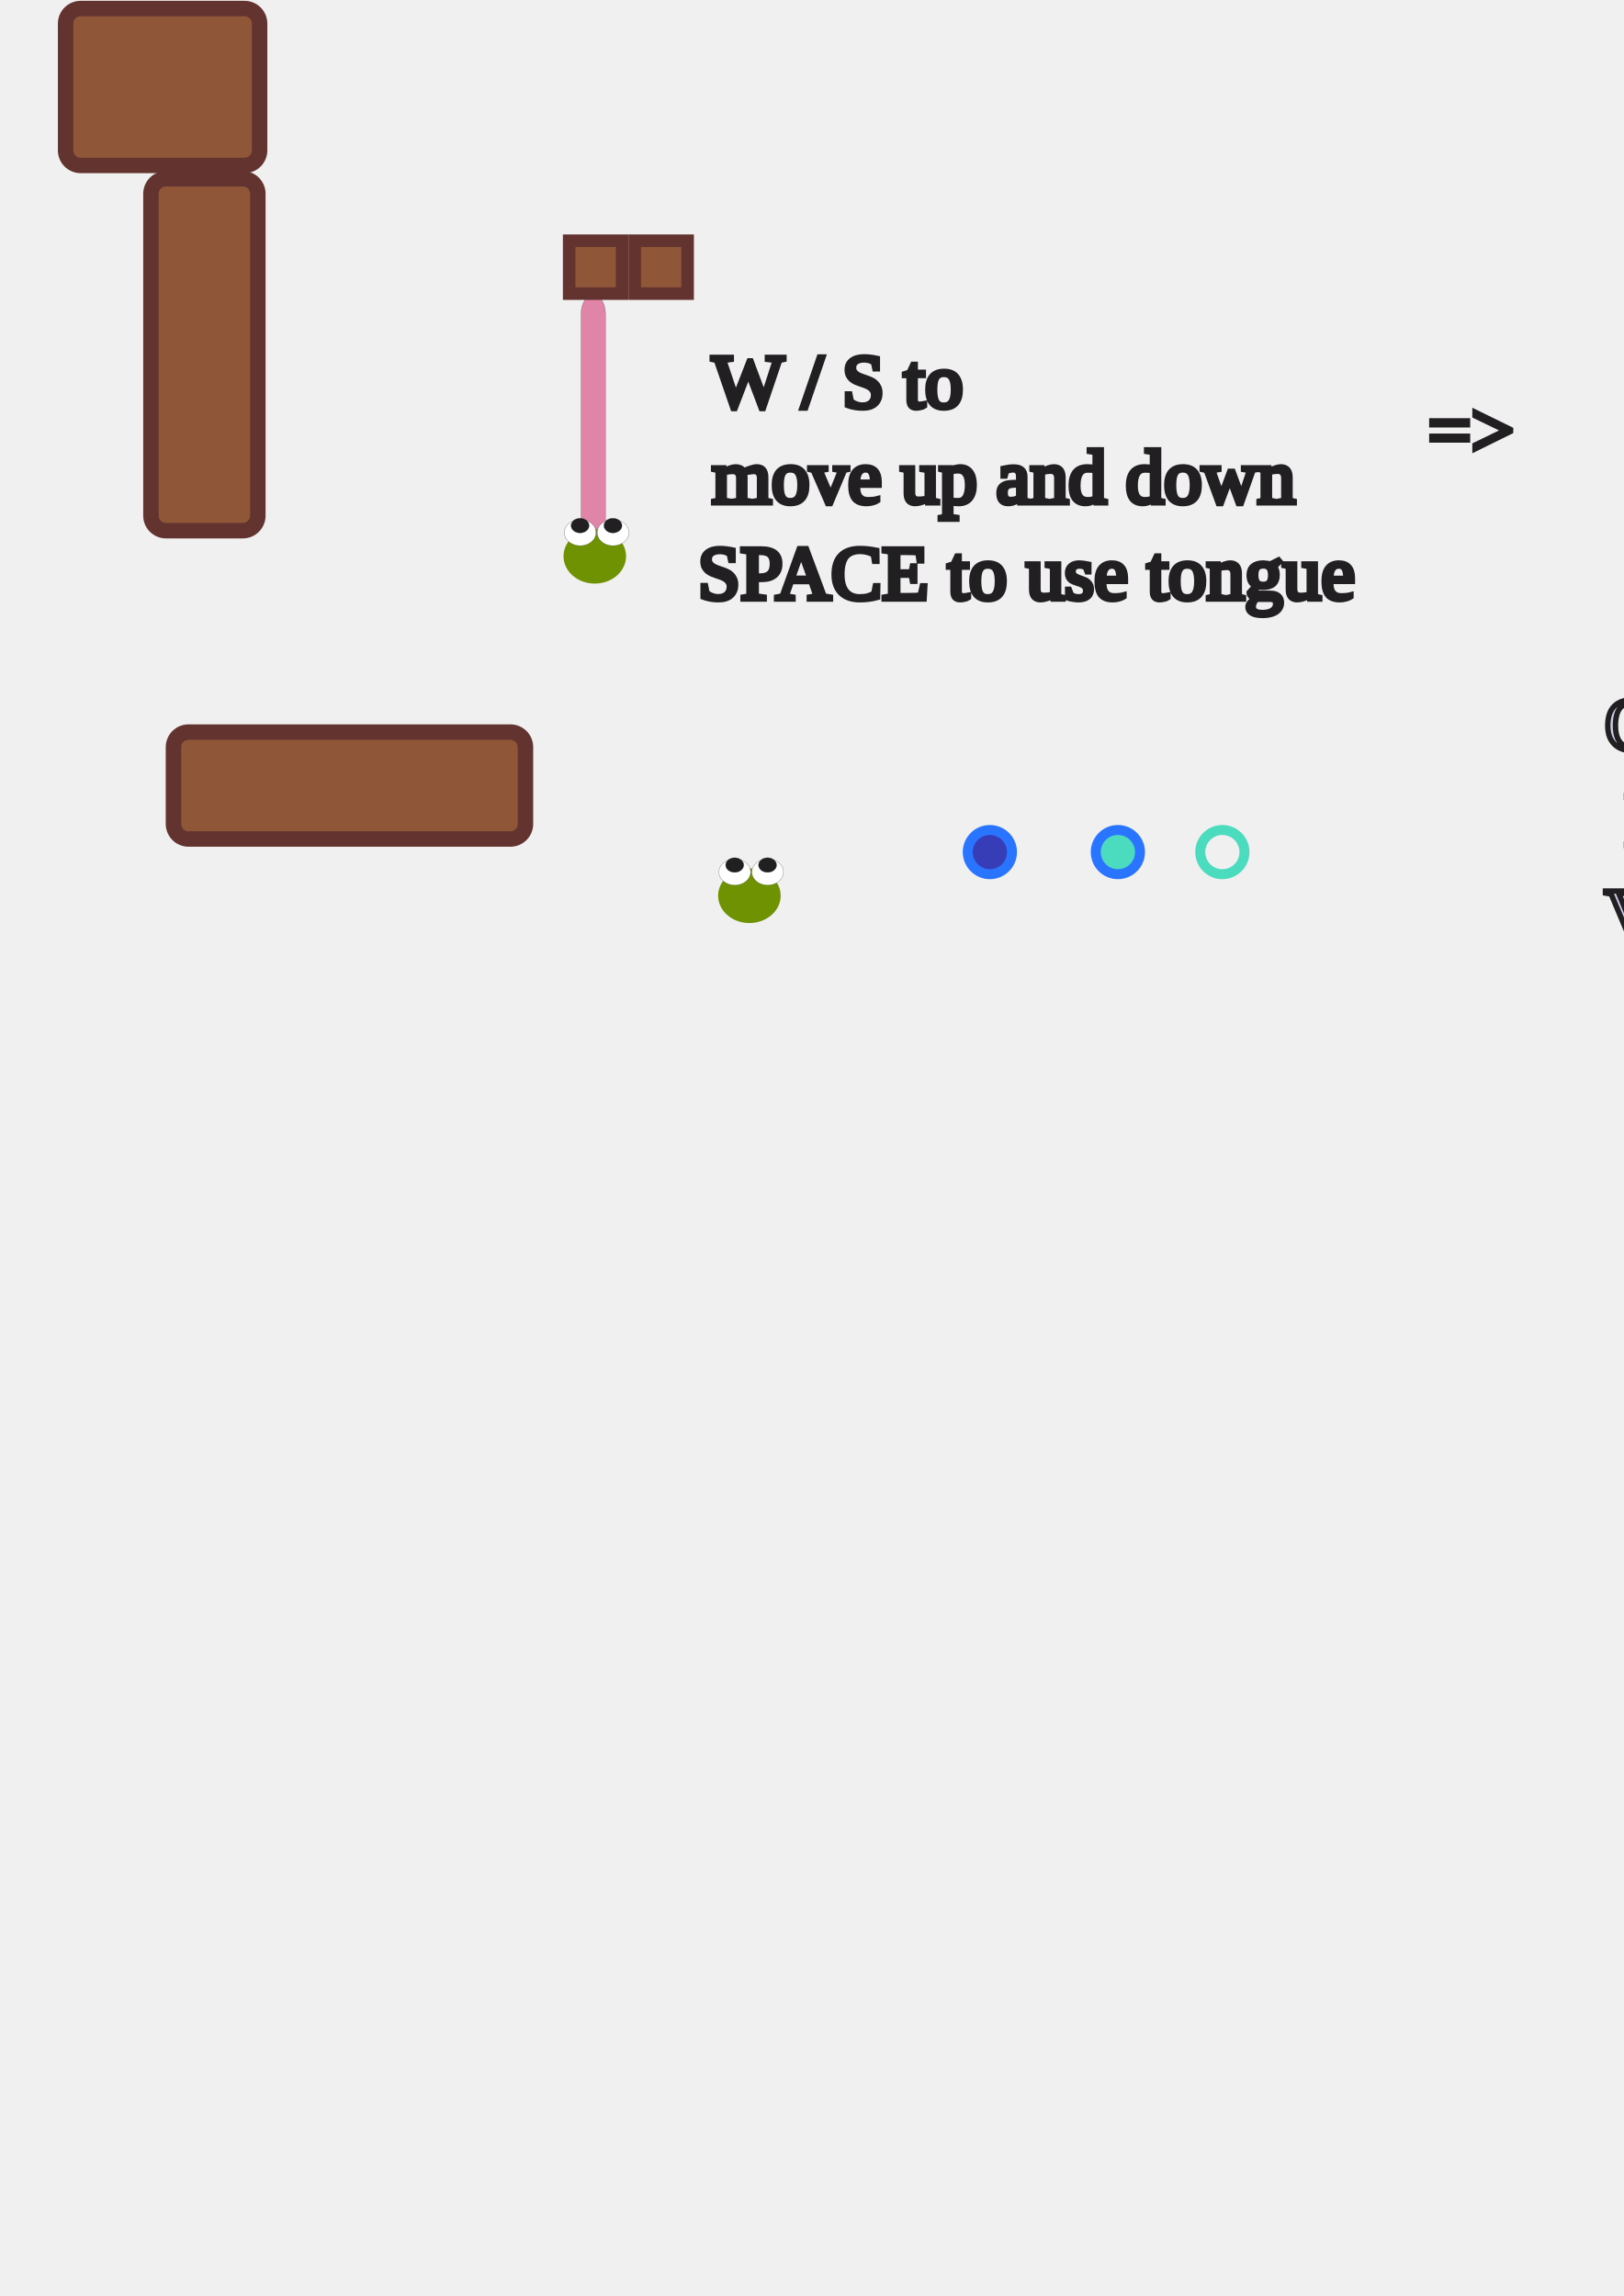
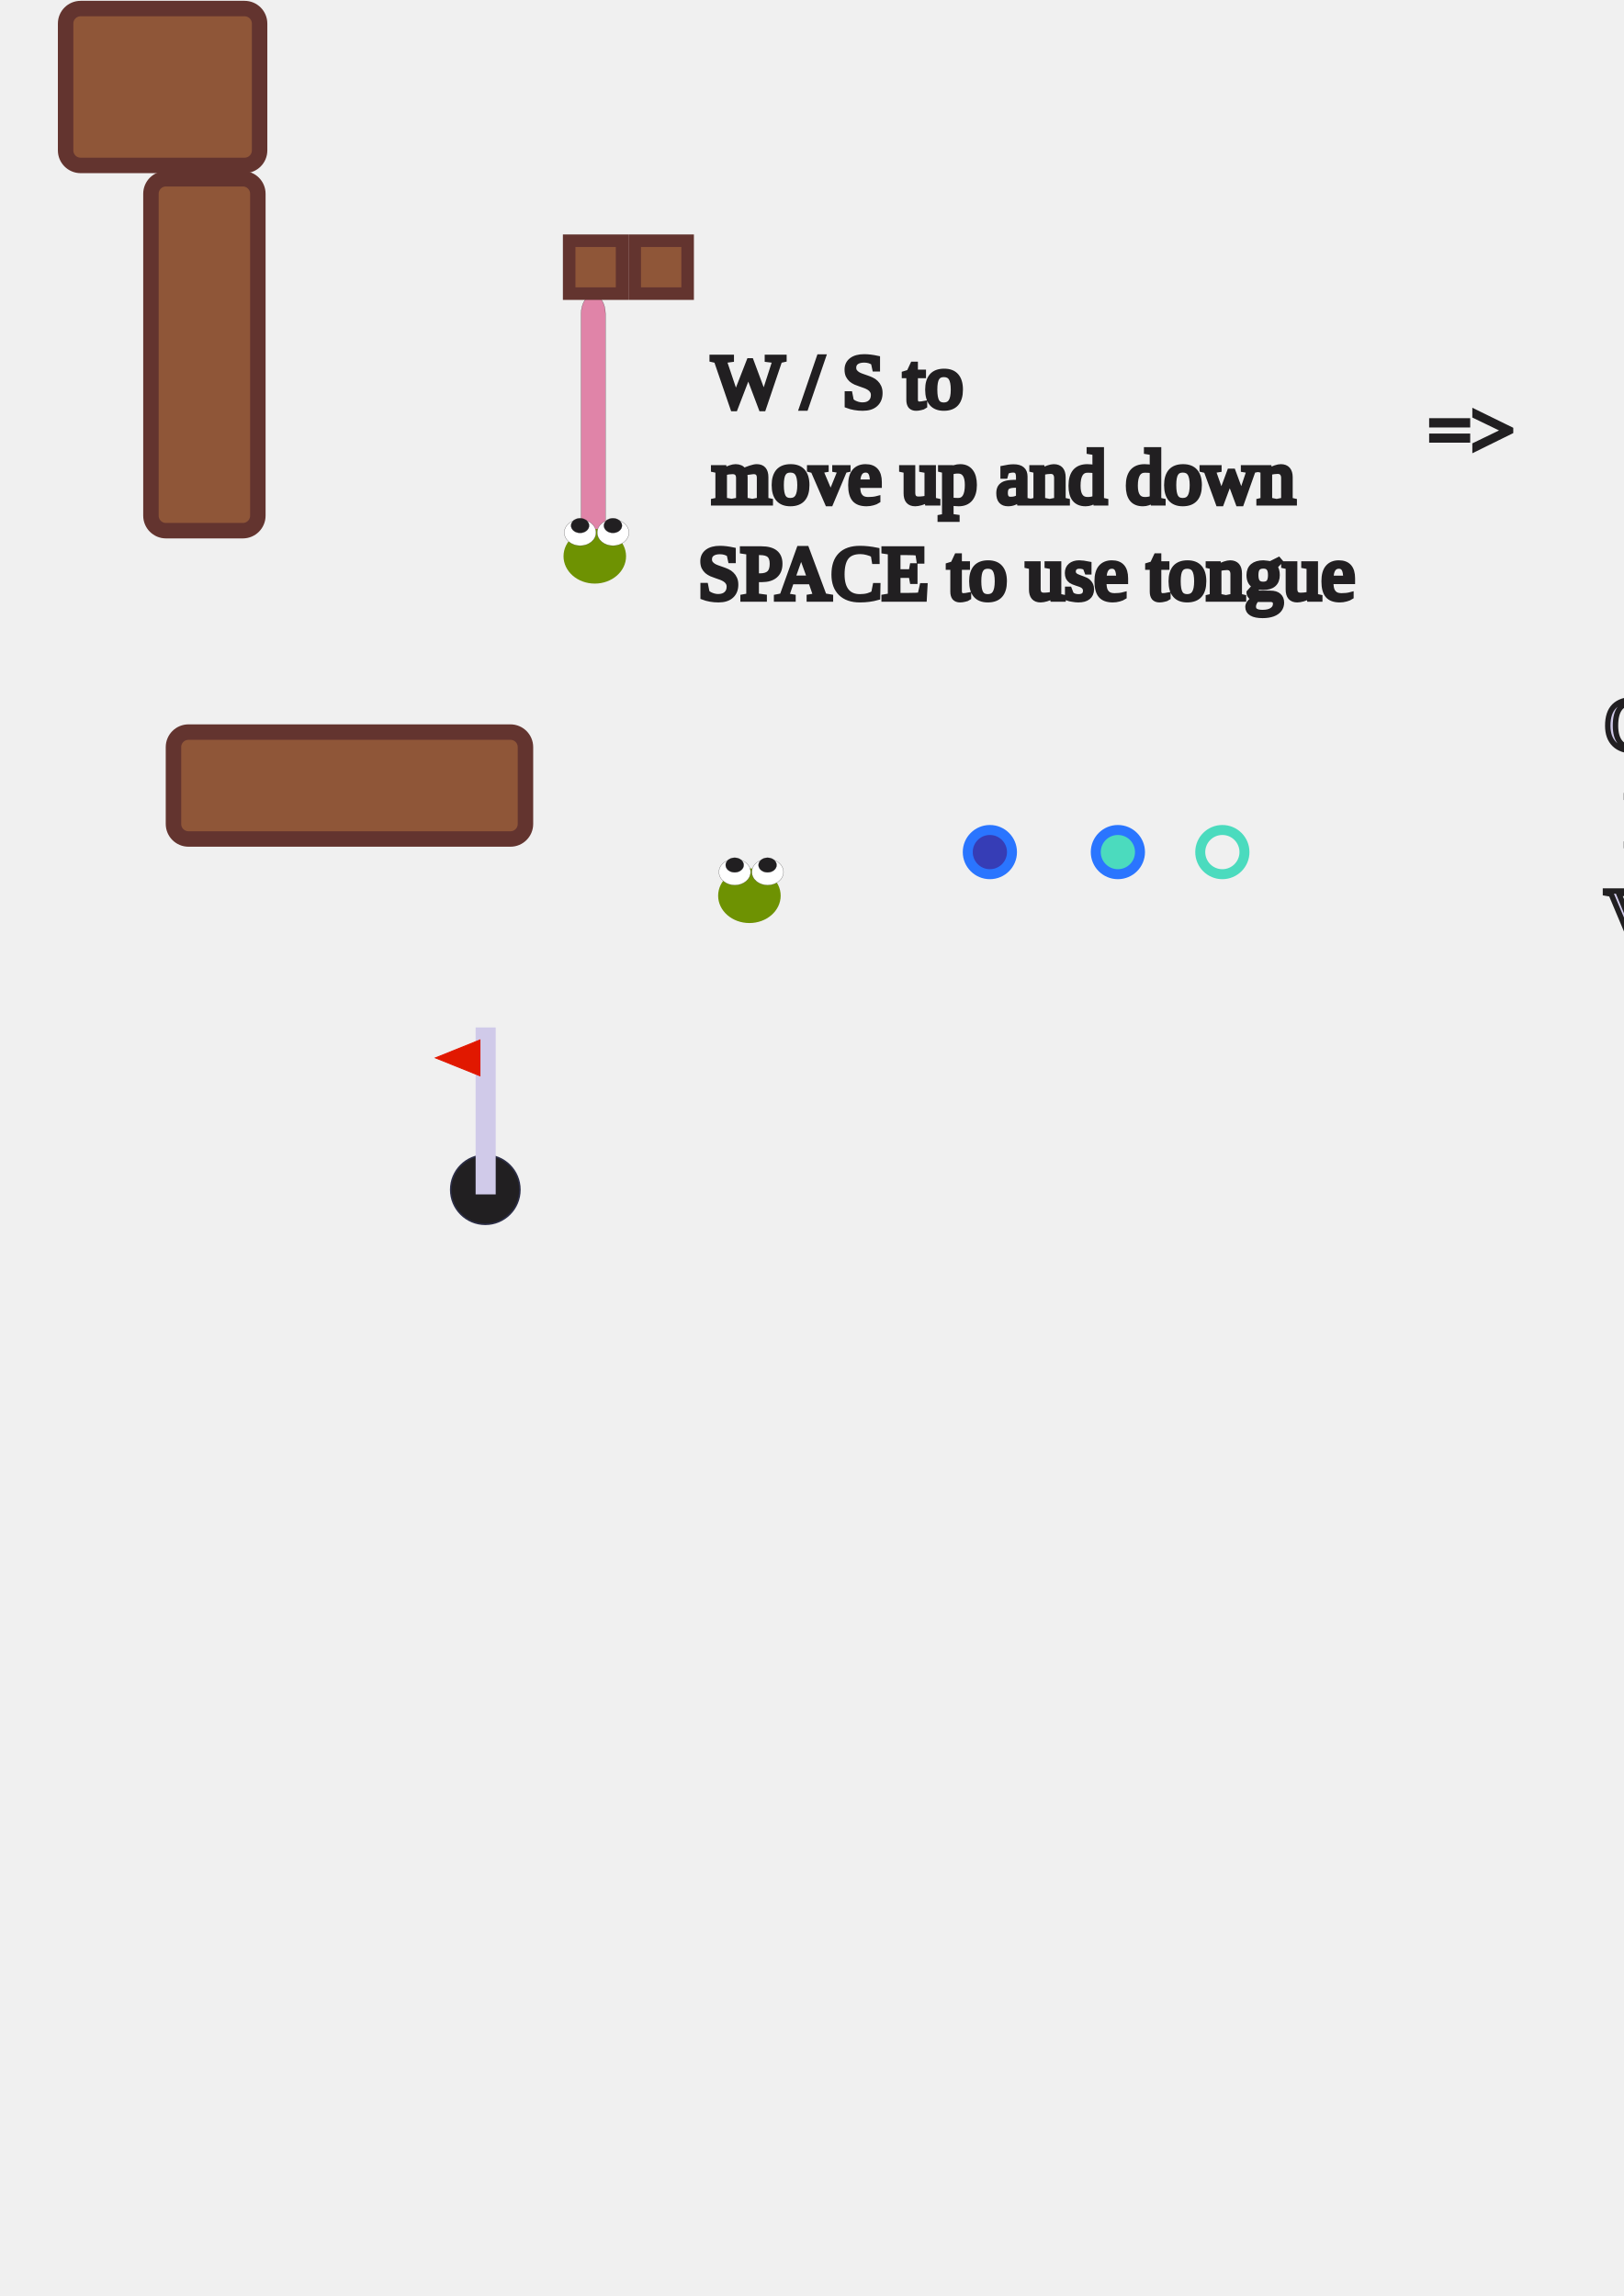
<svg xmlns="http://www.w3.org/2000/svg" width="793.701" height="1122.52" viewBox="0 0 210 297" version="1.1" id="svg1">
  <defs id="defs1">
    </defs>
  <g id="layer1">
+     <circle style="fill:#211f21;stroke:#2b2d46;stroke-width:0.2;stroke-linecap:round" id="path5" cx="62.767" cy="153.896" r="4.473" />
    <rect style="fill:#e084a8;stroke:#211f21;stroke-width:0.028" id="rect4" width="3.148" height="35.665" x="75.157" y="38.139" ry="2.448" />
    <g id="g5" transform="matrix(0.8039466,0,0,0.7216433,16.75337,-12.87682)">
      <ellipse style="fill:#6e9202;stroke-width:0.035" id="path1" cx="74.847" cy="117.554" rx="5.03" ry="4.899" />
      <ellipse style="fill:#ffffff;stroke:#211f21;stroke-width:0.035" id="path2" cx="72.496" cy="113.308" rx="2.548" ry="2.352" />
      <ellipse style="fill:#211f21;stroke:#211f21;stroke-width:0.035" id="path3" cx="72.48" cy="112.058" rx="1.455" ry="1.316" />
      <ellipse style="fill:#ffffff;stroke:#211f21;stroke-width:0.035" id="ellipse3" cx="77.784" cy="113.308" rx="2.548" ry="2.352" />
      <ellipse style="fill:#211f21;stroke:#211f21;stroke-width:0.035" id="ellipse4" cx="77.768" cy="112.058" rx="1.455" ry="1.316" />
    </g>
    <g id="g5-3" transform="matrix(0.8039466,0,0,0.7216433,36.75014,31.03338)">
      <ellipse style="fill:#6e9202;stroke-width:0.035" id="path1-8" cx="74.847" cy="117.554" rx="5.03" ry="4.899" />
      <ellipse style="fill:#ffffff;stroke:#211f21;stroke-width:0.035" id="path2-0" cx="72.496" cy="113.308" rx="2.548" ry="2.352" />
      <ellipse style="fill:#211f21;stroke:#211f21;stroke-width:0.035" id="path3-1" cx="72.48" cy="112.058" rx="1.455" ry="1.316" />
      <ellipse style="fill:#ffffff;stroke:#211f21;stroke-width:0.035" id="ellipse3-0" cx="77.784" cy="113.308" rx="2.548" ry="2.352" />
      <ellipse style="fill:#211f21;stroke:#211f21;stroke-width:0.035" id="ellipse4-7" cx="77.768" cy="112.058" rx="1.455" ry="1.316" />
    </g>
    <rect style="fill:#e084a8;stroke:#211f21;stroke-width:0.028" id="rect4-1" width="3.148" height="35.665" x="226.356" y="49.707" ry="2.448" />
    <g id="g5-0" transform="matrix(0.8039466,0,0,0.7216433,167.9528,-1.309353)">
      <ellipse style="fill:#6e9202;stroke-width:0.035" id="path1-2" cx="74.847" cy="117.554" rx="5.03" ry="4.899" />
      <ellipse style="fill:#ffffff;stroke:#211f21;stroke-width:0.035" id="path2-9" cx="72.496" cy="113.308" rx="2.548" ry="2.352" />
      <ellipse style="fill:#211f21;stroke:#211f21;stroke-width:0.035" id="path3-2" cx="72.48" cy="112.058" rx="1.455" ry="1.316" />
      <ellipse style="fill:#ffffff;stroke:#211f21;stroke-width:0.035" id="ellipse3-6" cx="77.784" cy="113.308" rx="2.548" ry="2.352" />
      <ellipse style="fill:#211f21;stroke:#211f21;stroke-width:0.035" id="ellipse4-1" cx="77.768" cy="112.058" rx="1.455" ry="1.316" />
    </g>
    <rect style="fill:#8f5638;stroke:#63342f;stroke-width:1.623;stroke-dasharray:none" id="rect7" width="6.843" height="6.843" x="73.613" y="31.139" ry="1.943" rx="0" />
    <rect style="fill:#8f5638;stroke:#63342f;stroke-width:1.623;stroke-dasharray:none" id="rect8" width="6.843" height="6.843" x="82.091" y="31.139" ry="1.943" rx="0" />
    <rect style="fill:#8f5638;stroke:#63342f;stroke-width:2;stroke-dasharray:none" id="rect9" width="45.524" height="13.827" x="22.436" y="94.7" ry="1.943" />
    <rect style="fill:#8f5638;stroke:#63342f;stroke-width:2;stroke-dasharray:none" id="rect10" width="45.524" height="13.827" x="-68.647" y="19.522" ry="1.943" transform="rotate(-90)" />
    <rect style="fill:#8f5638;stroke:#63342f;stroke-width:2;stroke-dasharray:none" id="rect11" width="25.088" height="20.292" x="8.486" y="1.107" ry="1.943" />
    <ellipse style="fill:#211f21;stroke:#211f21;stroke-width:2;stroke-dasharray:none" id="path34" cx="24.132" cy="-21.653" rx="14.479" ry="19.044" />
    <rect style="fill:#8f5638;stroke:#63342f;stroke-width:1.623;stroke-dasharray:none" id="rect34" width="6.843" height="6.843" x="76.874" y="-20.777" ry="1.943" rx="0" />
    <text xml:space="preserve" style="font-size:9.878px;font-family:'Times New Roman';-inkscape-font-specification:'Times New Roman, ';fill:#211f21;stroke:#211f21;stroke-width:0.7;stroke-dasharray:none" x="92.092" y="52.698" id="text34">
      <tspan id="tspan34" style="font-size:9.878px;stroke-width:0.7;stroke-dasharray:none" x="92.092" y="52.698">W / S to </tspan>
      <tspan style="font-size:9.878px;stroke-width:0.7;stroke-dasharray:none" x="92.092" y="65.046" id="tspan35">move up and down</tspan>
    </text>
    <text xml:space="preserve" style="font-size:9.878px;font-family:'Times New Roman';-inkscape-font-specification:'Times New Roman, ';fill:#211f21;stroke:#211f21;stroke-width:0.7;stroke-dasharray:none" x="90.265" y="77.482" id="text37">
      <tspan style="font-size:9.878px;stroke-width:0.7;stroke-dasharray:none" x="90.265" y="77.482" id="tspan37">SPACE to use tongue</tspan>
    </text>
    <text xml:space="preserve" style="font-size:9.878px;font-family:'Times New Roman';-inkscape-font-specification:'Times New Roman, ';fill:#211f21;stroke:#211f21;stroke-width:0.7;stroke-dasharray:none" x="184.705" y="58.96" id="text38">
      <tspan id="tspan38" style="stroke-width:0.7" x="184.705" y="58.96">=&gt;</tspan>
    </text>
    <text xml:space="preserve" style="font-size:9.878px;font-family:'Times New Roman';-inkscape-font-specification:'Times New Roman, ';fill:#211f21;stroke:#211f21;stroke-width:0.7;stroke-dasharray:none" x="221.229" y="16.436" id="text39">
      <tspan id="tspan39" style="stroke-width:0.7" x="221.229" y="16.436">AFTER COUPLE SECONDS</tspan>
      <tspan style="stroke-width:0.7" x="221.229" y="28.783" id="tspan40">GRAVITY WILL SHIFT 90 DEGREES RIGHT</tspan>
      <tspan style="stroke-width:0.7" x="221.229" y="41.13" id="tspan41">WHEN TONGUE IS HELD FOR X SECONDS</tspan>
    </text>
    <rect style="fill:#e084a8;stroke:#211f21;stroke-width:0.028" id="rect42" width="3.148" height="35.665" x="-66.646" y="333.244" ry="2.448" transform="rotate(-90)" />
    <g id="g46" transform="matrix(0,-0.8039466,0.7216433,0,282.2278,125.0491)">
      <ellipse style="fill:#6e9202;stroke-width:0.035" id="ellipse42" cx="74.847" cy="117.554" rx="5.03" ry="4.899" />
      <ellipse style="fill:#ffffff;stroke:#211f21;stroke-width:0.035" id="ellipse43" cx="72.496" cy="113.308" rx="2.548" ry="2.352" />
      <ellipse style="fill:#211f21;stroke:#211f21;stroke-width:0.035" id="ellipse44" cx="72.48" cy="112.058" rx="1.455" ry="1.316" />
      <ellipse style="fill:#ffffff;stroke:#211f21;stroke-width:0.035" id="ellipse45" cx="77.784" cy="113.308" rx="2.548" ry="2.352" />
      <ellipse style="fill:#211f21;stroke:#211f21;stroke-width:0.035" id="ellipse46" cx="77.768" cy="112.058" rx="1.455" ry="1.316" />
    </g>
    <g id="g47" transform="translate(12.17516,7.009938)">
      <ellipse style="fill:#4b4d6c;stroke:#211f21;stroke-width:0.194;stroke-dasharray:none" id="ellipse47" cx="255.863" cy="58.478" rx="6.341" ry="6.29" />
      <path id="path46" style="fill:#d0cae9;stroke:#211f21;stroke-width:0.194;stroke-dasharray:none" d="m 255.863,52.137 a 6.341,6.29 0 0 0 -6.341,6.29 6.341,6.29 0 0 0 6.341,6.29 6.341,6.29 0 0 0 6.341,-6.29 6.341,6.29 0 0 0 -0.005,-0.205 h -5.439 c -0.298,0 -0.539,-0.24 -0.539,-0.539 v -5.535 a 6.341,6.29 0 0 0 -0.358,-0.011 z" />
    </g>
    <text xml:space="preserve" style="font-size:9.878px;font-family:'Times New Roman';-inkscape-font-specification:'Times New Roman, ';fill:#d0cae9;stroke:#211f21;stroke-width:0.7;stroke-dasharray:none" x="245.348" y="83.012" id="text47">
      <tspan id="tspan47" style="stroke-width:0.7" x="245.348" y="83.012">3 seconds later</tspan>
    </text>
    <text xml:space="preserve" style="font-size:9.878px;font-family:'Times New Roman';-inkscape-font-specification:'Times New Roman, ';fill:#d0cae9;stroke:#211f21;stroke-width:0.7;stroke-dasharray:none" x="370.604" y="79.692" id="text48">
      <tspan id="tspan48" style="stroke-width:0.7" x="370.604" y="79.692">Gravity is now =&gt;</tspan>
    </text>
    <text xml:space="preserve" style="font-size:9.878px;font-family:'Times New Roman';-inkscape-font-specification:'Times New Roman, ';fill:#d0cae9;stroke:#211f21;stroke-width:0.7;stroke-dasharray:none" x="207.531" y="97.032" id="text49">
      <tspan id="tspan49" style="stroke-width:0.7" x="207.531" y="97.032">GRAVITY</tspan>
      <tspan style="stroke-width:0.7" x="207.531" y="109.38" id="tspan50"> I</tspan>
      <tspan style="stroke-width:0.7" x="207.531" y="121.727" id="tspan51">V</tspan>
    </text>
    <circle style="fill:#2a75ff;fill-opacity:1;stroke:none;stroke-width:0.2;stroke-linecap:round;stroke-opacity:1" id="path4" cx="128.024" cy="110.222" r="3.505" />
    <circle style="fill:#363db6;fill-opacity:1;stroke:none;stroke-width:0.126;stroke-linecap:round;stroke-opacity:1" id="circle4" cx="128.024" cy="110.222" r="2.214" />
    <circle style="fill:#2a75ff;fill-opacity:1;stroke:none;stroke-width:0.2;stroke-linecap:round;stroke-opacity:1" id="circle5" cx="144.58" cy="110.222" r="3.505" />
    <circle style="fill:#4bdbbe;fill-opacity:1;stroke:none;stroke-width:0.126;stroke-linecap:round;stroke-opacity:1" id="circle6" cx="144.58" cy="110.222" r="2.214" />
    <path id="circle7" style="fill:#4bdbbe;fill-opacity:1;stroke:none;stroke-width:0.2;stroke-linecap:round;stroke-opacity:1" d="M 158.093 106.717 A 3.505 3.505 0 0 0 154.587 110.222 A 3.505 3.505 0 0 0 158.093 113.727 A 3.505 3.505 0 0 0 161.597 110.222 A 3.505 3.505 0 0 0 158.093 106.717 z M 158.093 108.008 A 2.214 2.214 0 0 1 160.306 110.222 A 2.214 2.214 0 0 1 158.093 112.436 A 2.214 2.214 0 0 1 155.879 110.222 A 2.214 2.214 0 0 1 158.093 108.008 z " />
+     <rect style="fill:#d0cae9;stroke:#d0cae9;stroke-width:0.2;stroke-linecap:round" id="rect1" width="2.398" height="21.399" x="61.614" y="133.004" ry="1.199" rx="0" />
+     <path id="rect2" style="fill:#e11800;stroke:#e11800;stroke-width:0.13;stroke-linecap:round" d="m 62.071,134.526 -5.75,2.316 5.75,2.316 z" />
  </g>
</svg>
